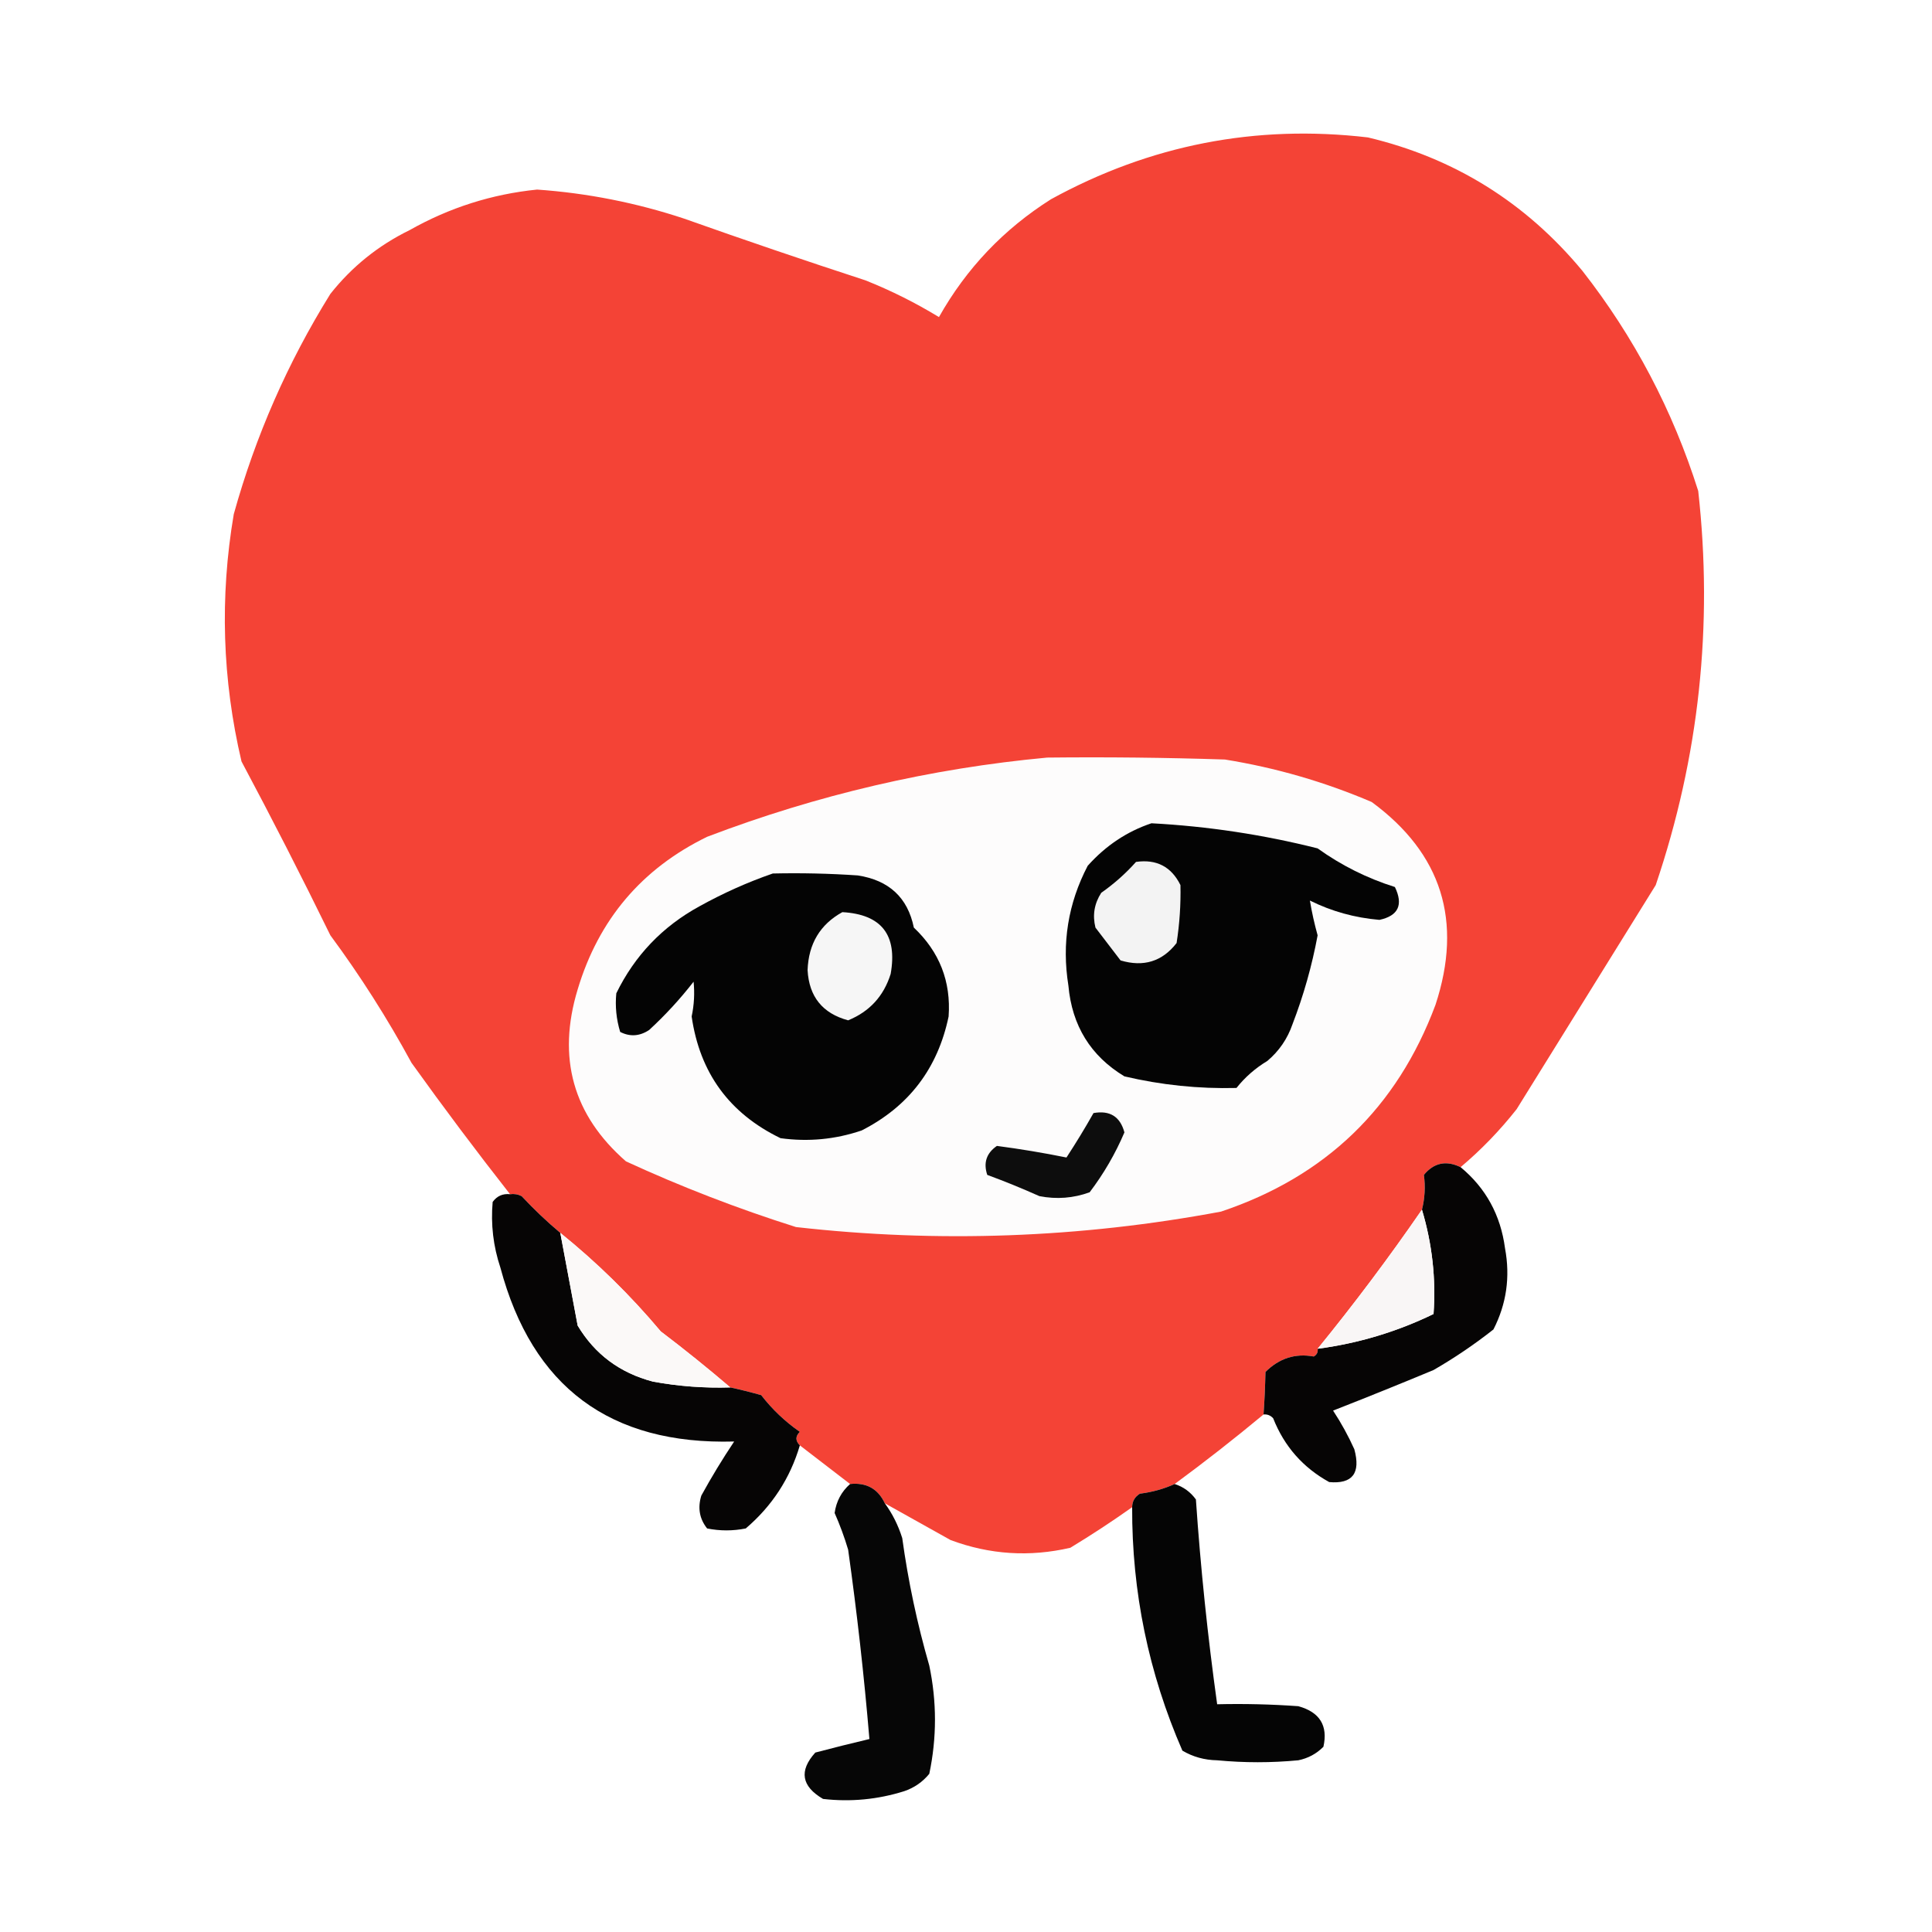
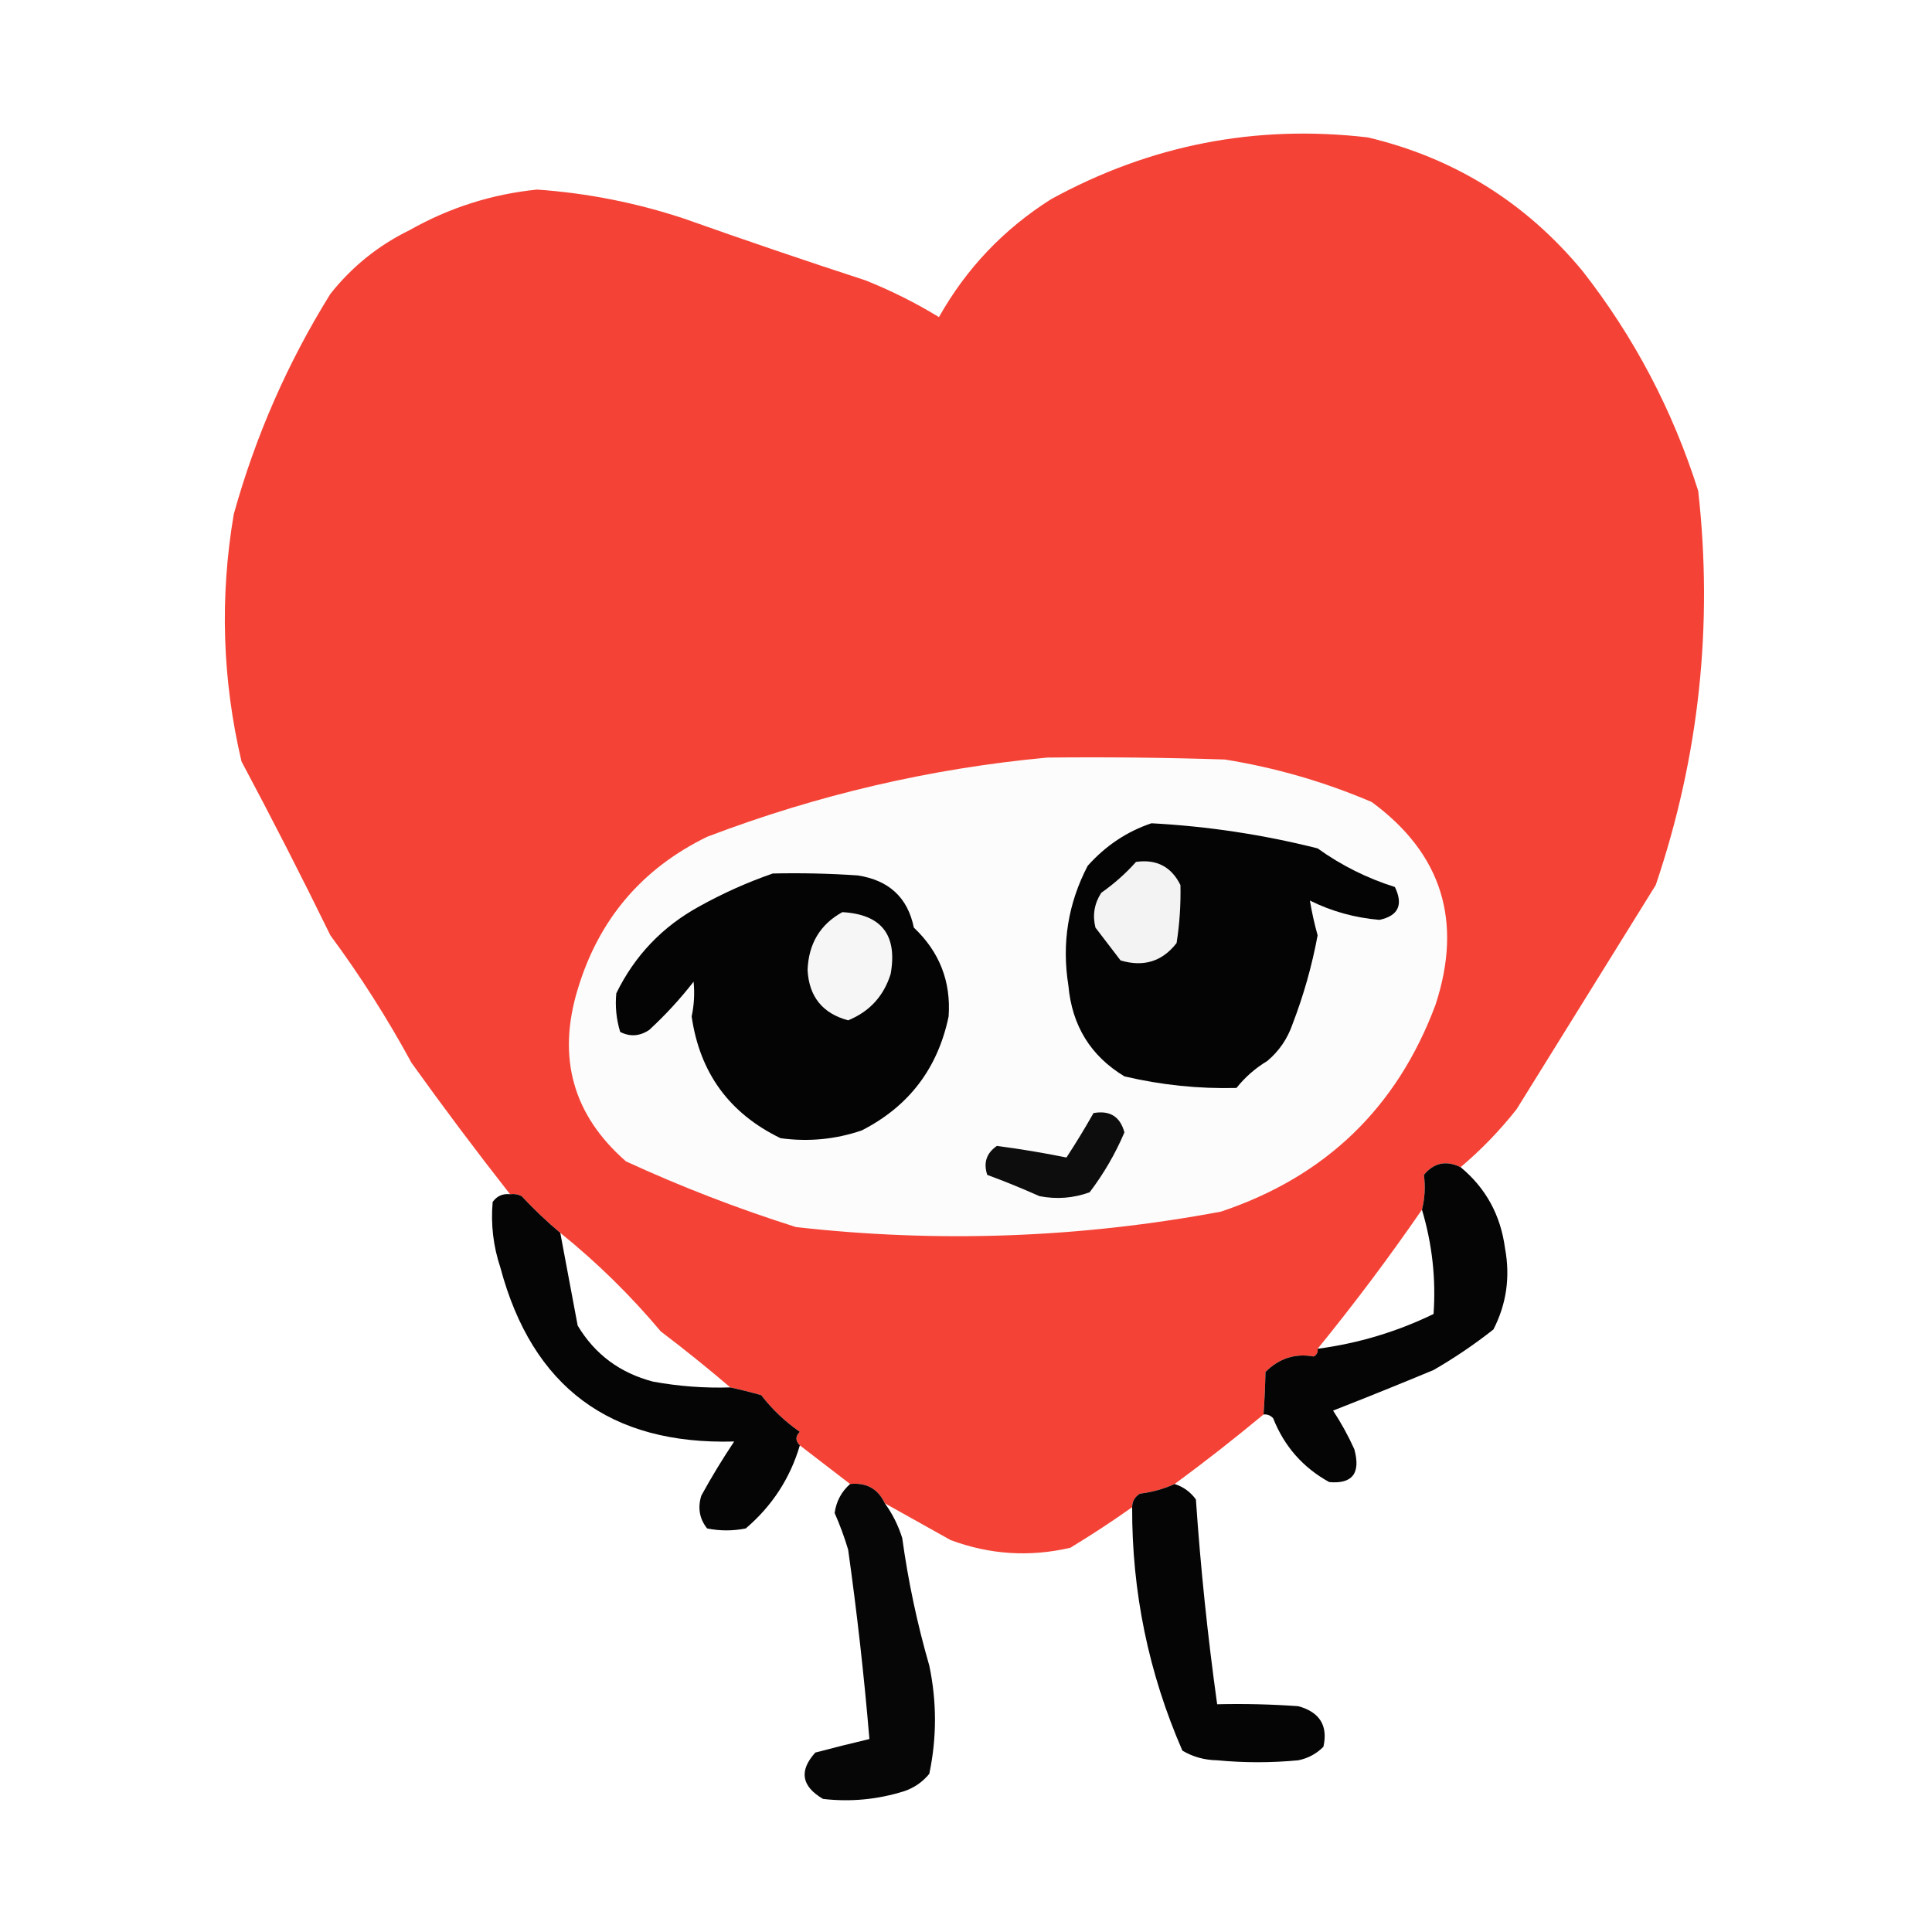
<svg xmlns="http://www.w3.org/2000/svg" width="500" height="500" viewBox="0 0 500 500" fill="none">
  <path fill-rule="evenodd" clip-rule="evenodd" d="M378 302.062C374.27 300.241 371.1 300.908 368.5 304.062C368.91 307.111 368.74 310.111 368 313.062C359.49 325.411 350.49 337.411 341 349.062C341.13 349.938 340.8 350.605 340 351.062C335.22 350.187 331.06 351.52 327.5 355.062C327.42 358.839 327.25 362.506 327 366.062C319.48 372.314 311.81 378.314 304 384.062C301.2 385.328 298.2 386.161 295 386.562C293.68 387.378 293.01 388.545 293 390.062C287.82 393.733 282.49 397.233 277 400.562C266.45 403.007 256.12 402.34 246 398.562C240.31 395.383 234.64 392.217 229 389.062C227.22 385.289 224.22 383.623 220 384.062C215.69 380.76 211.36 377.426 207 374.062C205.82 372.874 205.82 371.707 207 370.562C203.19 367.915 199.85 364.749 197 361.062C194.31 360.302 191.65 359.635 189 359.062C183.19 354.093 177.19 349.259 171 344.562C163.13 335.19 154.46 326.69 145 319.062C141.51 316.133 138.17 312.967 135 309.562C134.05 309.079 133.05 308.913 132 309.062C123.27 297.937 114.77 286.604 106.5 275.062C100.25 263.554 93.25 252.554 85.5 242.062C78.12 226.968 70.45 211.968 62.5 197.062C57.52 175.872 56.85 154.538 60.5 133.062C66.13 112.81 74.47 93.81 85.5 76.062C91.07 69.023 97.9 63.523 106 59.562C116.3 53.74 127.3 50.24 139 49.062C151.97 49.97 164.64 52.47 177 56.562C192.59 62.092 208.26 67.426 224 72.562C230.61 75.201 236.95 78.368 243 82.062C250.09 69.467 259.76 59.3 272 51.562C297.63 37.502 324.96 32.169 354 35.562C376.31 40.855 394.81 52.355 409.5 70.062C422.9 87.186 432.9 106.186 439.5 127.062C443.39 161.921 439.72 195.921 428.5 229.062C416.5 248.395 404.5 267.729 392.5 287.062C388.16 292.565 383.33 297.565 378 302.062Z" fill="#F44336" />
  <path fill-rule="evenodd" clip-rule="evenodd" d="M271 196.062C286.34 195.895 301.67 196.062 317 196.562C330.12 198.674 342.78 202.341 355 207.562C373.13 220.882 378.63 238.382 371.5 260.062C361.56 286.667 343.06 304.501 316 313.562C279.54 320.39 242.87 321.724 206 317.562C190.94 312.802 176.27 307.136 162 300.562C148.3 288.603 144.13 273.769 149.5 256.062C154.93 237.966 166.1 224.8 183 216.562C211.5 205.698 240.83 198.865 271 196.062Z" fill="#FDFCFC" />
  <path fill-rule="evenodd" clip-rule="evenodd" d="M297.999 213.062C312.569 213.841 326.909 216.008 340.999 219.562C347.109 223.95 353.779 227.283 360.999 229.562C363.219 234.173 361.889 237.007 356.999 238.062C350.609 237.521 344.609 235.854 338.999 233.062C339.499 236.083 340.169 239.083 340.999 242.062C339.539 249.938 337.369 257.605 334.499 265.062C333.199 268.836 331.029 272.003 327.999 274.562C324.879 276.444 322.209 278.777 319.999 281.562C310.209 281.809 300.539 280.809 290.999 278.562C282.269 273.288 277.429 265.455 276.499 255.062C274.749 244.142 276.409 233.809 281.499 224.062C286.169 218.846 291.669 215.18 297.999 213.062Z" fill="#040404" />
  <path fill-rule="evenodd" clip-rule="evenodd" d="M294 223.061C299.31 222.301 303.15 224.301 305.5 229.061C305.61 234.061 305.28 239.061 304.5 244.061C300.8 248.833 295.97 250.333 290 248.561C287.87 245.758 285.71 242.925 283.5 240.061C282.7 236.85 283.2 233.85 285 231.061C288.37 228.686 291.37 226.019 294 223.061Z" fill="#F3F3F3" />
  <path fill-rule="evenodd" clip-rule="evenodd" d="M200.001 226.061C207.341 225.895 214.671 226.061 222.001 226.561C230.091 227.813 234.921 232.313 236.501 240.061C243.141 246.337 246.141 254.003 245.501 263.061C242.691 276.517 235.191 286.351 223.001 292.561C216.171 294.883 209.171 295.549 202.001 294.561C188.761 288.153 181.101 277.653 179.001 263.061C179.641 260.058 179.801 257.058 179.501 254.061C176.031 258.528 172.201 262.694 168.001 266.561C165.541 268.192 163.041 268.358 160.501 267.061C159.501 263.76 159.171 260.427 159.501 257.061C164.281 247.281 171.451 239.781 181.001 234.561C187.171 231.14 193.501 228.307 200.001 226.061Z" fill="#040404" />
  <path fill-rule="evenodd" clip-rule="evenodd" d="M218 236.062C228.13 236.633 232.3 241.967 230.5 252.062C228.71 257.788 225.05 261.788 219.5 264.062C212.88 262.276 209.38 257.942 209 251.062C209.25 244.235 212.25 239.235 218 236.062Z" fill="#F6F6F6" />
  <path fill-rule="evenodd" clip-rule="evenodd" d="M283 288.061C287.23 287.303 289.9 288.97 291 293.061C288.66 298.567 285.66 303.734 282 308.561C277.79 310.095 273.46 310.428 269 309.561C264.49 307.548 259.99 305.714 255.5 304.061C254.46 300.925 255.29 298.425 258 296.561C264.04 297.353 270.04 298.353 276 299.561C278.47 295.783 280.8 291.95 283 288.061Z" fill="#0D0D0D" />
  <path fill-rule="evenodd" clip-rule="evenodd" d="M378 302.061C384.53 307.462 388.36 314.462 389.5 323.061C390.88 330.464 389.88 337.464 386.5 344.061C381.59 347.932 376.43 351.432 371 354.561C362.34 358.168 353.67 361.668 345 365.061C347.09 368.234 348.92 371.567 350.5 375.061C352.19 381.266 350.02 384.099 344 383.561C337.21 379.818 332.37 374.318 329.5 367.061C328.83 366.309 328 365.975 327 366.061C327.25 362.505 327.42 358.838 327.5 355.061C331.06 351.519 335.22 350.186 340 351.061C340.8 350.604 341.13 349.937 341 349.061C351.51 347.668 361.51 344.668 371 340.061C371.65 330.936 370.65 321.936 368 313.061C368.74 310.11 368.91 307.11 368.5 304.061C371.1 300.907 374.27 300.24 378 302.061Z" fill="#060505" />
  <path fill-rule="evenodd" clip-rule="evenodd" d="M132.001 309.062C133.051 308.913 134.051 309.079 135.001 309.562C138.171 312.967 141.511 316.133 145.001 319.062C146.501 327.048 148.001 335.048 149.501 343.062C153.951 350.493 160.451 355.326 169.001 357.562C175.611 358.772 182.281 359.272 189.001 359.062C191.651 359.635 194.311 360.302 197.001 361.062C199.851 364.749 203.191 367.915 207.001 370.562C205.821 371.707 205.821 372.874 207.001 374.062C204.481 382.583 199.821 389.75 193.001 395.562C189.671 396.229 186.331 396.229 183.001 395.562C181.021 393.065 180.521 390.231 181.501 387.062C184.131 382.264 186.971 377.597 190.001 373.062C157.911 373.948 137.751 358.948 129.501 328.062C127.651 322.51 126.991 316.843 127.501 311.062C128.611 309.525 130.111 308.859 132.001 309.062Z" fill="#060505" />
-   <path fill-rule="evenodd" clip-rule="evenodd" d="M368 313.062C370.65 321.937 371.65 330.937 371 340.062C361.51 344.669 351.51 347.669 341 349.062C350.49 337.411 359.49 325.411 368 313.062Z" fill="#F9F6F6" />
-   <path fill-rule="evenodd" clip-rule="evenodd" d="M145 319.062C154.46 326.69 163.13 335.19 171 344.562C177.19 349.259 183.19 354.093 189 359.062C182.28 359.272 175.61 358.772 169 357.562C160.45 355.326 153.95 350.493 149.5 343.062C148 335.048 146.5 327.048 145 319.062Z" fill="#FBF9F8" />
  <path fill-rule="evenodd" clip-rule="evenodd" d="M220 384.062C224.22 383.623 227.22 385.289 229 389.062C230.96 391.747 232.46 394.747 233.5 398.062C235.04 409.228 237.37 420.228 240.5 431.062C242.46 440.4 242.46 449.733 240.5 459.062C238.77 461.179 236.6 462.679 234 463.562C227.13 465.717 220.13 466.384 213 465.562C207.41 462.283 206.74 458.283 211 453.562C215.68 452.327 220.35 451.16 225 450.062C223.63 433.685 221.79 417.352 219.5 401.062C218.52 397.771 217.35 394.605 216 391.562C216.43 388.539 217.76 386.039 220 384.062Z" fill="#060606" />
  <path fill-rule="evenodd" clip-rule="evenodd" d="M304 384.062C306.25 384.777 308.09 386.11 309.5 388.062C310.71 405.811 312.55 423.478 315 441.062C322.01 440.896 329.01 441.062 336 441.562C341.55 443.092 343.72 446.592 342.5 452.062C340.7 453.879 338.53 455.046 336 455.562C329 456.229 322 456.229 315 455.562C311.72 455.506 308.72 454.673 306 453.062C297.25 432.977 292.92 411.977 293 390.062C293.01 388.545 293.68 387.378 295 386.562C298.2 386.161 301.2 385.328 304 384.062Z" fill="#050505" />
</svg>
